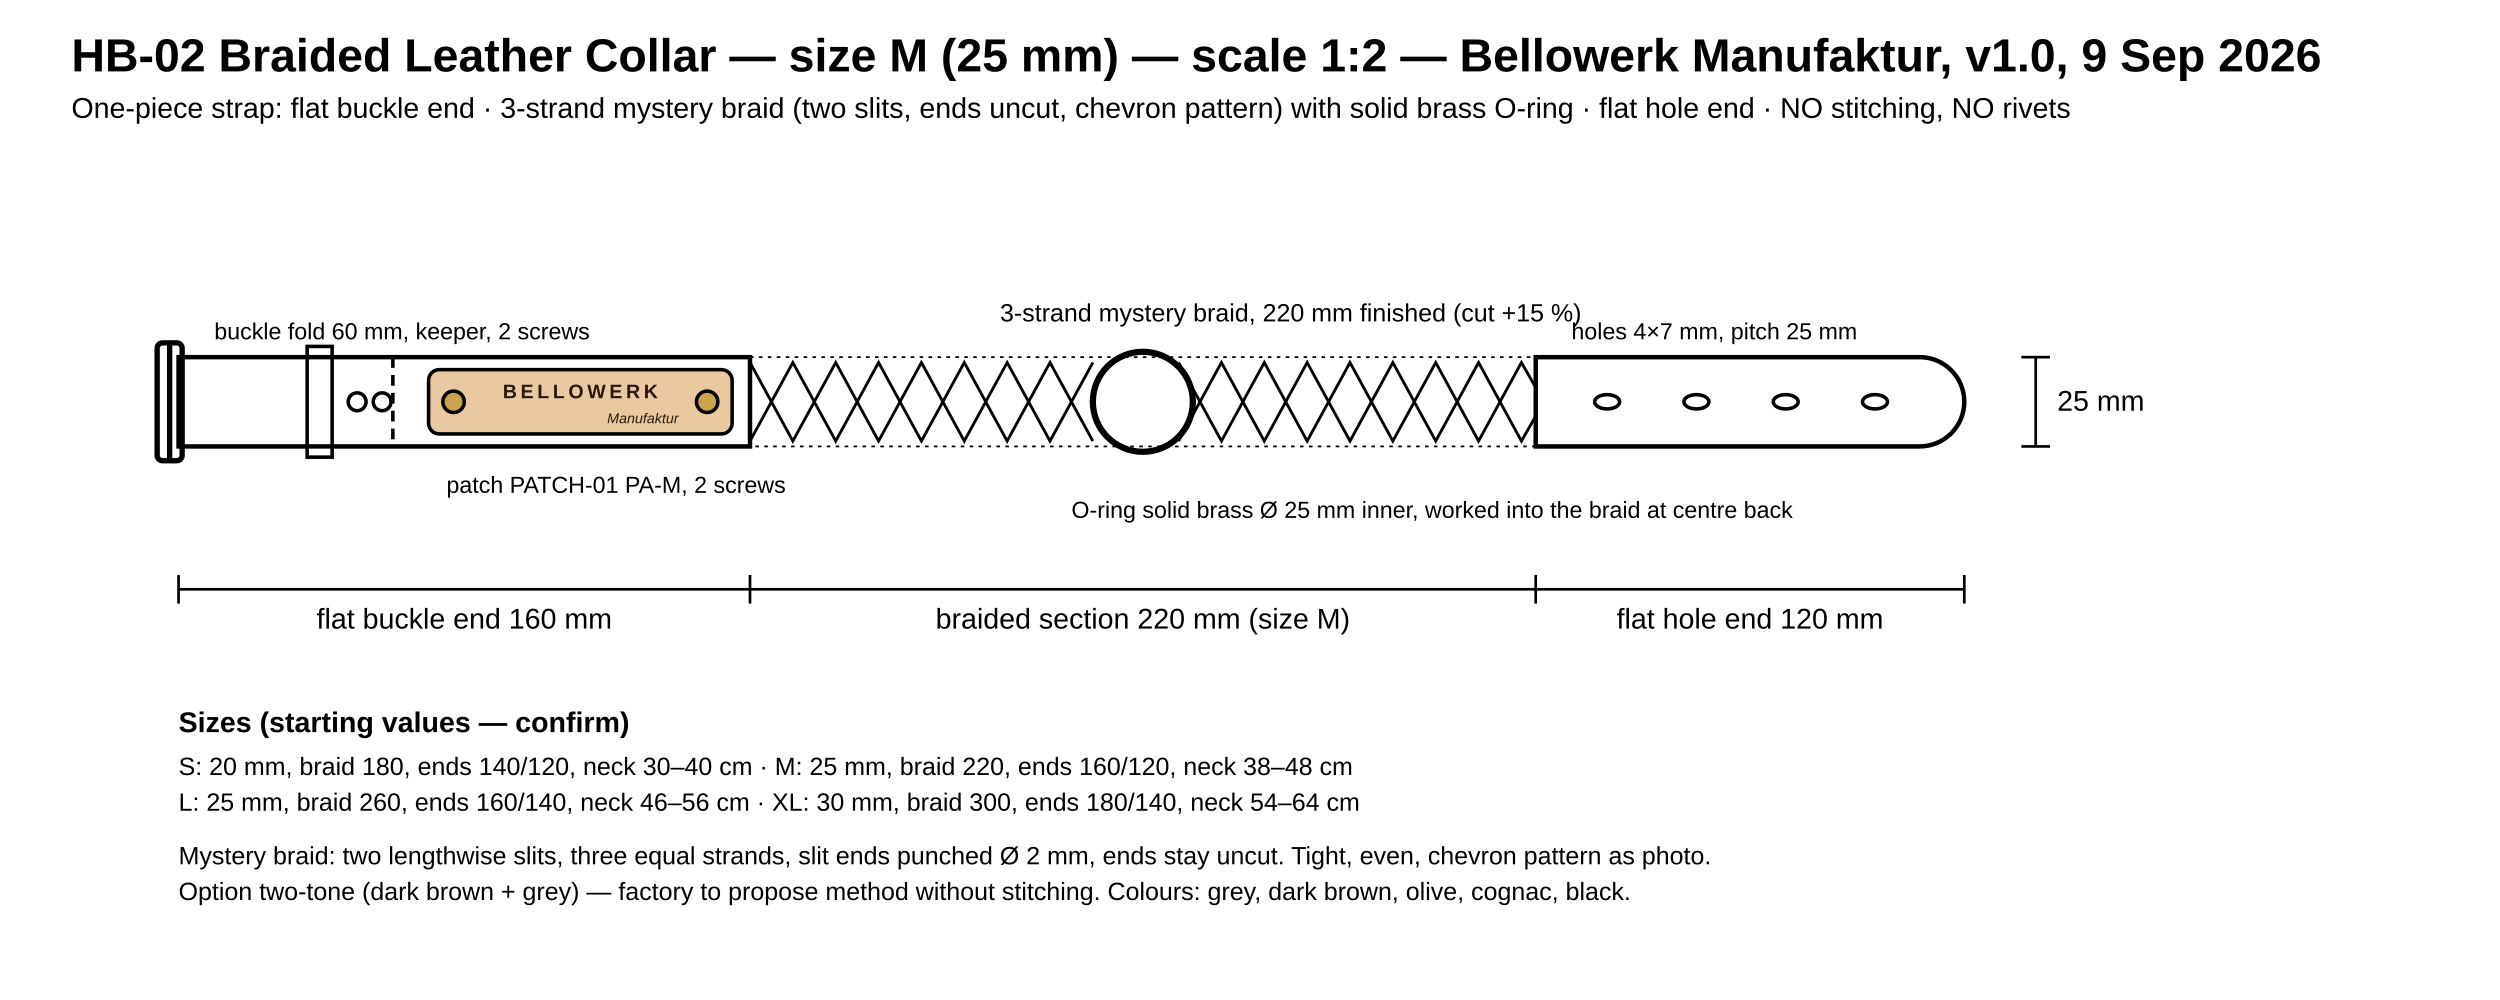
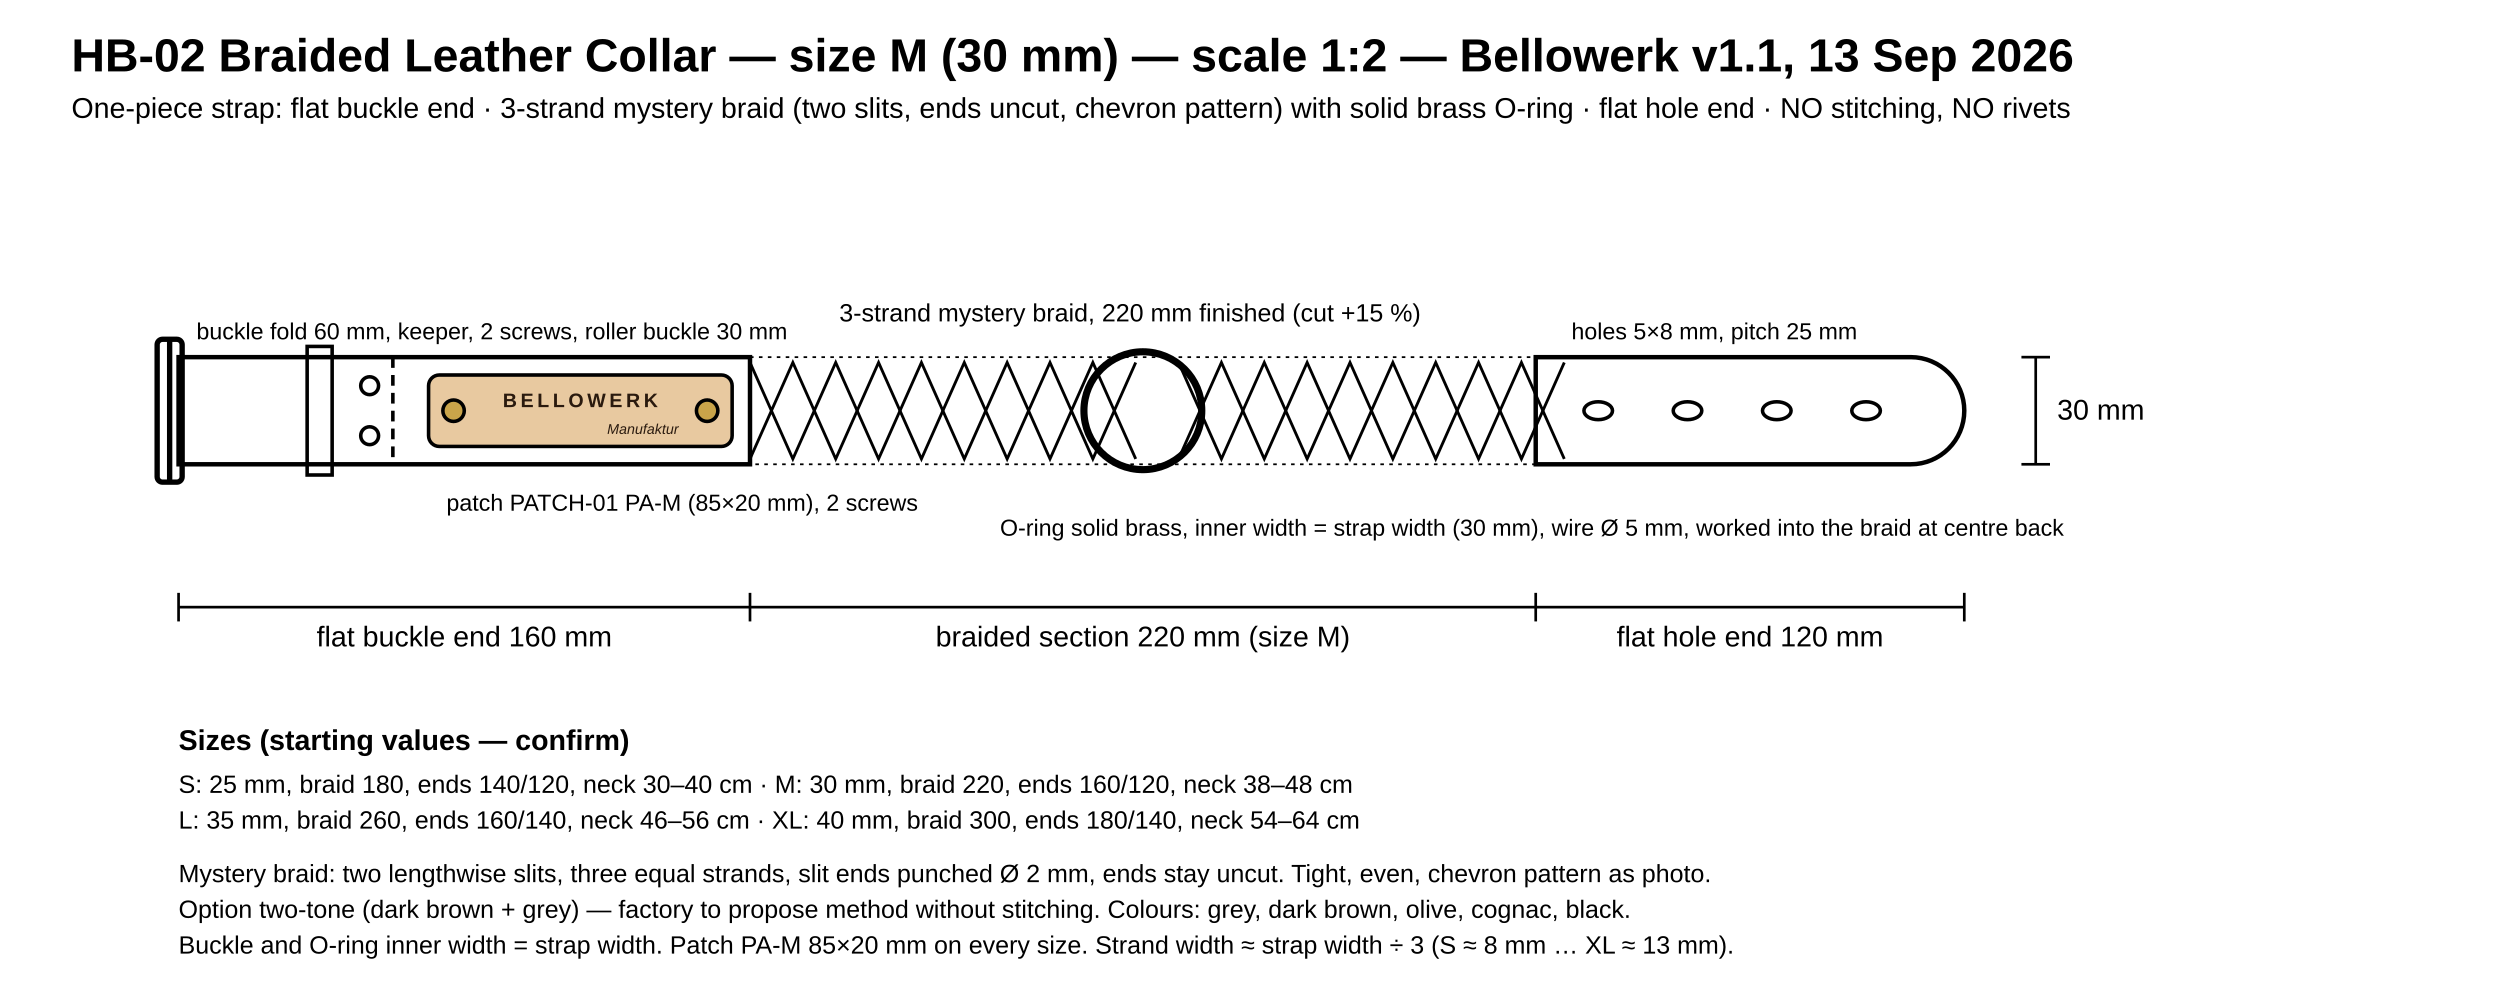
<svg xmlns="http://www.w3.org/2000/svg" width="1400" height="560" viewBox="0 0 1400 560" font-family="Arial, Helvetica, sans-serif" font-size="16" fill="none" stroke="#000" stroke-width="2">
  <rect x="0" y="0" width="1400" height="560" fill="#fff" stroke="none" />
-   <text x="40" y="40" font-size="26" font-weight="bold" fill="#000" stroke="none">HB-02 Braided Leather Collar — size M (25 mm) — scale 1:2 — Bellowerk Manufaktur, v1.0, 9 Sep 2026</text>
+   <text x="40" y="40" font-size="26" font-weight="bold" fill="#000" stroke="none">HB-02 Braided Leather Collar — size M (30 mm) — scale 1:2 — Bellowerk v1.1, 13 Sep 2026</text>
  <text x="40" y="66" fill="#000" stroke="none">One-piece strap: flat buckle end · 3-strand mystery braid (two slits, ends uncut, chevron pattern) with solid brass O-ring · flat hole end · NO stitching, NO rivets</text>
  <g>
-     <rect x="100" y="200" width="320" height="50" stroke-width="2.5" />
-     <rect x="88" y="192" width="14" height="66" rx="3" stroke-width="3" />
-     <line x1="95" y1="192" x2="95" y2="258" stroke-width="3" />
-     <rect x="172" y="194" width="14" height="62" />
-     <circle cx="200" cy="225" r="5" />
-     <circle cx="214" cy="225" r="5" />
-     <line x1="220" y1="200" x2="220" y2="250" stroke-dasharray="6 4" />
-     <text x="120" y="190" fill="#000" stroke="none" font-size="13">buckle fold 60 mm, keeper, 2 screws</text>
-     <rect x="240" y="207" width="170" height="36" rx="6" fill="#e8c9a0" stroke="#000" />
-     <circle cx="254" cy="225" r="6" fill="#c9a44a" />
-     <circle cx="396" cy="225" r="6" fill="#c9a44a" />
-     <text x="325" y="223" text-anchor="middle" fill="#2a1a0e" stroke="none" font-size="11" letter-spacing="2" font-weight="bold">BELLOWERK</text>
-     <text x="360" y="237" text-anchor="middle" fill="#2a1a0e" stroke="none" font-size="8" font-style="italic">Manufaktur</text>
-     <text x="250" y="276" fill="#000" stroke="none" font-size="13">patch PATCH-01 PA-M, 2 screws</text>
-     <rect x="420" y="200" width="440" height="50" stroke-dasharray="2 3" stroke-width="1" />
+     <rect x="100" y="200" width="320" height="60" stroke-width="2.5" />
+     <rect x="88" y="190" width="14" height="80" rx="3" stroke-width="3" />
+     <line x1="95" y1="190" x2="95" y2="270" stroke-width="3" />
+     <rect x="172" y="194" width="14" height="72" />
+     <circle cx="207" cy="216" r="5" />
+     <circle cx="207" cy="244" r="5" />
+     <line x1="220" y1="200" x2="220" y2="260" stroke-dasharray="6 4" />
+     <text x="110" y="190" fill="#000" stroke="none" font-size="13">buckle fold 60 mm, keeper, 2 screws, roller buckle 30 mm</text>
+     <rect x="240" y="210" width="170" height="40" rx="6" fill="#e8c9a0" stroke="#000" />
+     <circle cx="254" cy="230" r="6" fill="#c9a44a" />
+     <circle cx="396" cy="230" r="6" fill="#c9a44a" />
+     <text x="325" y="228" text-anchor="middle" fill="#2a1a0e" stroke="none" font-size="11" letter-spacing="2" font-weight="bold">BELLOWERK</text>
+     <text x="360" y="243" text-anchor="middle" fill="#2a1a0e" stroke="none" font-size="8" font-style="italic">Manufaktur</text>
+     <text x="250" y="286" fill="#000" stroke="none" font-size="13">patch PATCH-01 PA-M (85×20 mm), 2 screws</text>
+     <rect x="420" y="200" width="440" height="60" stroke-dasharray="2 3" stroke-width="1" />
    <g stroke-width="1.6">
-       <path d="M 420 203 l 12 22 l 12 -22 l 12 22 l 12 -22 l 12 22 l 12 -22 l 12 22 l 12 -22 l 12 22 l 12 -22 l 12 22 l 12 -22 l 12 22 l 12 -22 l 12 22 l 12 -22" />
-       <path d="M 420 247 l 12 -22 l 12 22 l 12 -22 l 12 22 l 12 -22 l 12 22 l 12 -22 l 12 22 l 12 -22 l 12 22 l 12 -22 l 12 22 l 12 -22 l 12 22 l 12 -22 l 12 22" />
-       <path d="M 660 203 l 12 22 l 12 -22 l 12 22 l 12 -22 l 12 22 l 12 -22 l 12 22 l 12 -22 l 12 22 l 12 -22 l 12 22 l 12 -22 l 12 22 l 12 -22 l 12 22 l 12 -22 l 8 14" />
-       <path d="M 660 247 l 12 -22 l 12 22 l 12 -22 l 12 22 l 12 -22 l 12 22 l 12 -22 l 12 22 l 12 -22 l 12 22 l 12 -22 l 12 22 l 12 -22 l 12 22 l 12 -22 l 12 22 l 8 -14" />
+       <path d="M 420 203 l 12 27 l 12 -27 l 12 27 l 12 -27 l 12 27 l 12 -27 l 12 27 l 12 -27 l 12 27 l 12 -27 l 12 27 l 12 -27 l 12 27 l 12 -27 l 12 27 l 12 -27 l 12 27 l 12 -27" />
+       <path d="M 420 257 l 12 -27 l 12 27 l 12 -27 l 12 27 l 12 -27 l 12 27 l 12 -27 l 12 27 l 12 -27 l 12 27 l 12 -27 l 12 27 l 12 -27 l 12 27 l 12 -27 l 12 27 l 12 -27 l 12 27" />
+       <path d="M 660 203 l 12 27 l 12 -27 l 12 27 l 12 -27 l 12 27 l 12 -27 l 12 27 l 12 -27 l 12 27 l 12 -27 l 12 27 l 12 -27 l 12 27 l 12 -27 l 12 27 l 12 -27 l 12 27 l 12 -27" />
+       <path d="M 660 257 l 12 -27 l 12 27 l 12 -27 l 12 27 l 12 -27 l 12 27 l 12 -27 l 12 27 l 12 -27 l 12 27 l 12 -27 l 12 27 l 12 -27 l 12 27 l 12 -27 l 12 27 l 12 -27 l 12 27" />
    </g>
-     <circle cx="640" cy="225" r="28" stroke-width="3.5" />
-     <text x="560" y="180" fill="#000" stroke="none" font-size="14">3-strand mystery braid, 220 mm finished (cut +15 %)</text>
-     <text x="600" y="290" fill="#000" stroke="none" font-size="13">O-ring solid brass Ø 25 mm inner, worked into the braid at centre back</text>
-     <path d="M 860 200 H 1075 A 25 25 0 0 1 1075 250 H 860 Z" stroke-width="2.5" />
+     <circle cx="640" cy="230" r="33" stroke-width="4" />
+     <text x="470" y="180" fill="#000" stroke="none" font-size="14">3-strand mystery braid, 220 mm finished (cut +15 %)</text>
+     <text x="560" y="300" fill="#000" stroke="none" font-size="13">O-ring solid brass, inner width = strap width (30 mm), wire Ø 5 mm, worked into the braid at centre back</text>
+     <path d="M 860 200 H 1070 A 30 30 0 0 1 1070 260 H 860 Z" stroke-width="2.5" />
    <g stroke-width="2">
-       <ellipse cx="1050" cy="225" rx="7" ry="4" />
-       <ellipse cx="1000" cy="225" rx="7" ry="4" />
-       <ellipse cx="950" cy="225" rx="7" ry="4" />
-       <ellipse cx="900" cy="225" rx="7" ry="4" />
+       <ellipse cx="1045" cy="230" rx="8" ry="5" />
+       <ellipse cx="995" cy="230" rx="8" ry="5" />
+       <ellipse cx="945" cy="230" rx="8" ry="5" />
+       <ellipse cx="895" cy="230" rx="8" ry="5" />
    </g>
-     <text x="880" y="190" fill="#000" stroke="none" font-size="13">holes 4×7 mm, pitch 25 mm</text>
+     <text x="880" y="190" fill="#000" stroke="none" font-size="13">holes 5×8 mm, pitch 25 mm</text>
  </g>
  <g stroke-width="1.5">
-     <line x1="100" y1="330" x2="420" y2="330" />
-     <line x1="100" y1="322" x2="100" y2="338" />
-     <line x1="420" y1="322" x2="420" y2="338" />
-     <text x="260" y="352" text-anchor="middle" fill="#000" stroke="none">flat buckle end 160 mm</text>
-     <line x1="420" y1="330" x2="860" y2="330" />
-     <line x1="860" y1="322" x2="860" y2="338" />
-     <text x="640" y="352" text-anchor="middle" fill="#000" stroke="none">braided section 220 mm (size M)</text>
-     <line x1="860" y1="330" x2="1100" y2="330" />
-     <line x1="1100" y1="322" x2="1100" y2="338" />
-     <text x="980" y="352" text-anchor="middle" fill="#000" stroke="none">flat hole end 120 mm</text>
-     <line x1="1140" y1="200" x2="1140" y2="250" />
+     <line x1="100" y1="340" x2="420" y2="340" />
+     <line x1="100" y1="332" x2="100" y2="348" />
+     <line x1="420" y1="332" x2="420" y2="348" />
+     <text x="260" y="362" text-anchor="middle" fill="#000" stroke="none">flat buckle end 160 mm</text>
+     <line x1="420" y1="340" x2="860" y2="340" />
+     <line x1="860" y1="332" x2="860" y2="348" />
+     <text x="640" y="362" text-anchor="middle" fill="#000" stroke="none">braided section 220 mm (size M)</text>
+     <line x1="860" y1="340" x2="1100" y2="340" />
+     <line x1="1100" y1="332" x2="1100" y2="348" />
+     <text x="980" y="362" text-anchor="middle" fill="#000" stroke="none">flat hole end 120 mm</text>
+     <line x1="1140" y1="200" x2="1140" y2="260" />
    <line x1="1132" y1="200" x2="1148" y2="200" />
-     <line x1="1132" y1="250" x2="1148" y2="250" />
-     <text x="1152" y="230" fill="#000" stroke="none">25 mm</text>
+     <line x1="1132" y1="260" x2="1148" y2="260" />
+     <text x="1152" y="235" fill="#000" stroke="none">30 mm</text>
  </g>
-   <g transform="translate(100,410)">
+   <g transform="translate(100,420)">
    <text x="0" y="0" fill="#000" stroke="none" font-weight="bold">Sizes (starting values — confirm)</text>
-     <text x="0" y="24" fill="#000" stroke="none" font-size="14">S: 20 mm, braid 180, ends 140/120, neck 30–40 cm · M: 25 mm, braid 220, ends 160/120, neck 38–48 cm</text>
-     <text x="0" y="44" fill="#000" stroke="none" font-size="14">L: 25 mm, braid 260, ends 160/140, neck 46–56 cm · XL: 30 mm, braid 300, ends 180/140, neck 54–64 cm</text>
+     <text x="0" y="24" fill="#000" stroke="none" font-size="14">S: 25 mm, braid 180, ends 140/120, neck 30–40 cm · M: 30 mm, braid 220, ends 160/120, neck 38–48 cm</text>
+     <text x="0" y="44" fill="#000" stroke="none" font-size="14">L: 35 mm, braid 260, ends 160/140, neck 46–56 cm · XL: 40 mm, braid 300, ends 180/140, neck 54–64 cm</text>
    <text x="0" y="74" fill="#000" stroke="none" font-size="14">Mystery braid: two lengthwise slits, three equal strands, slit ends punched Ø 2 mm, ends stay uncut. Tight, even, chevron pattern as photo.</text>
    <text x="0" y="94" fill="#000" stroke="none" font-size="14">Option two-tone (dark brown + grey) — factory to propose method without stitching. Colours: grey, dark brown, olive, cognac, black.</text>
+     <text x="0" y="114" fill="#000" stroke="none" font-size="14">Buckle and O-ring inner width = strap width. Patch PA-M 85×20 mm on every size. Strand width ≈ strap width ÷ 3 (S ≈ 8 mm … XL ≈ 13 mm).</text>
  </g>
</svg>
